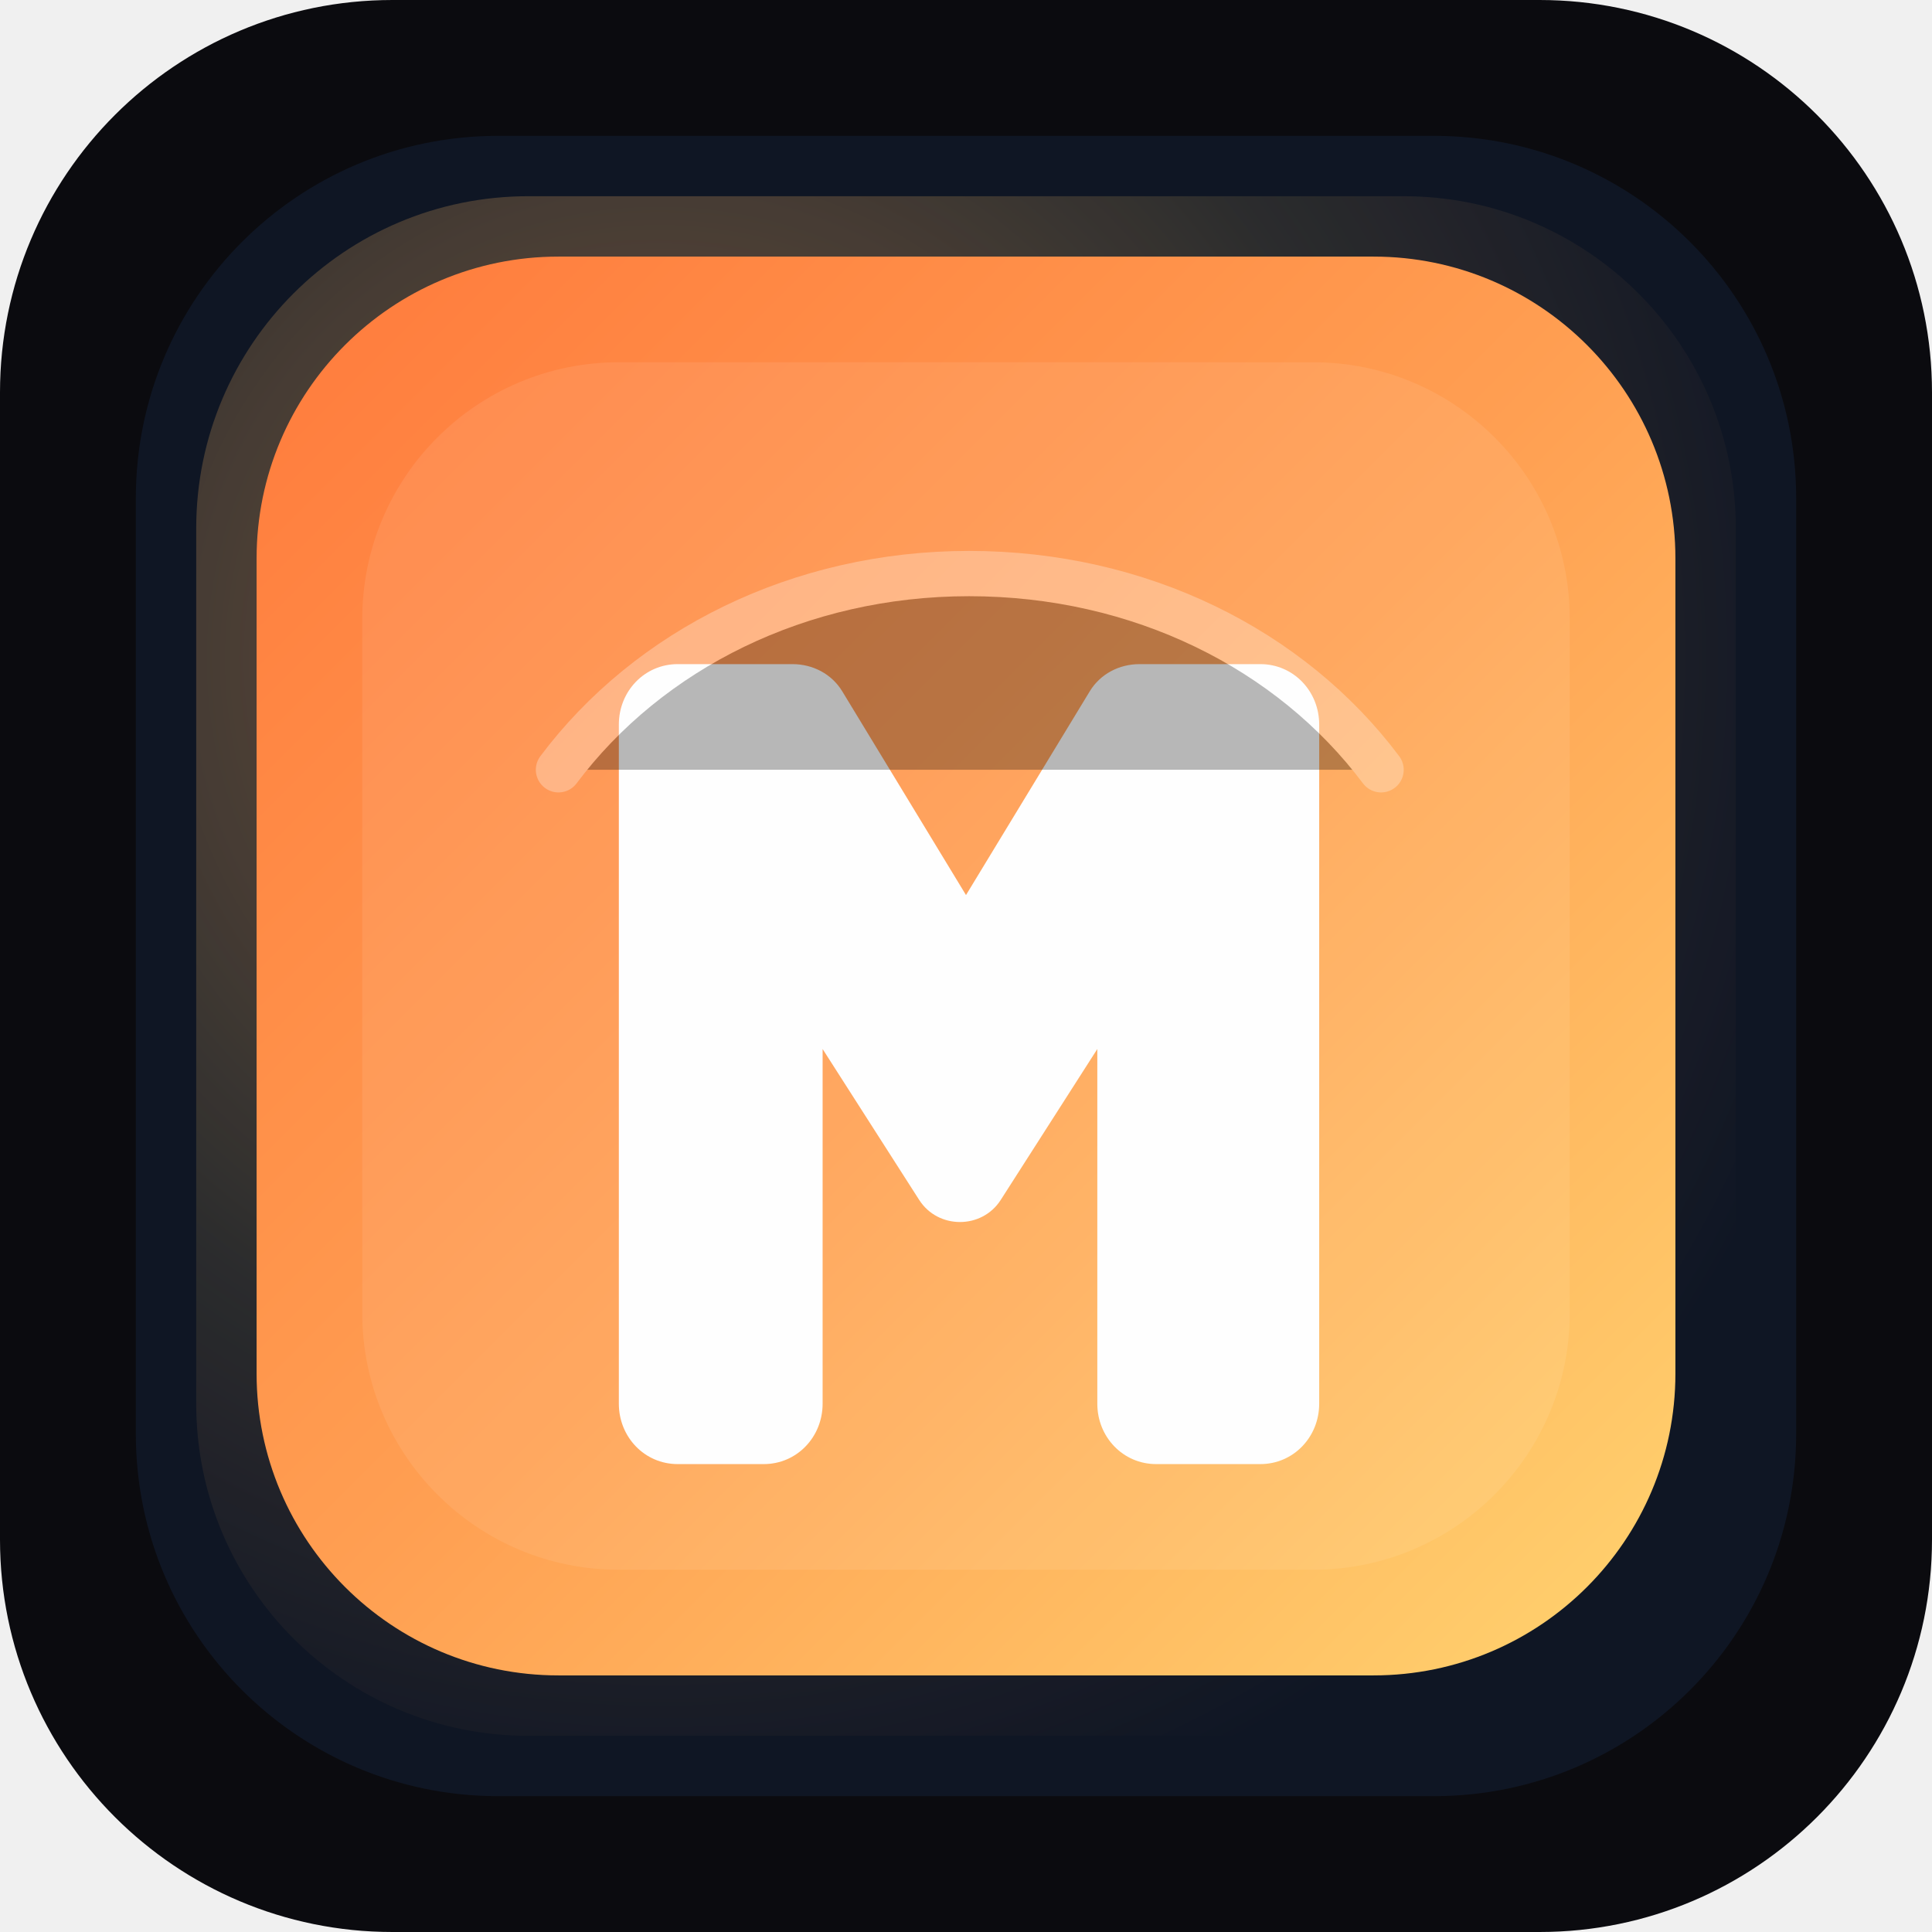
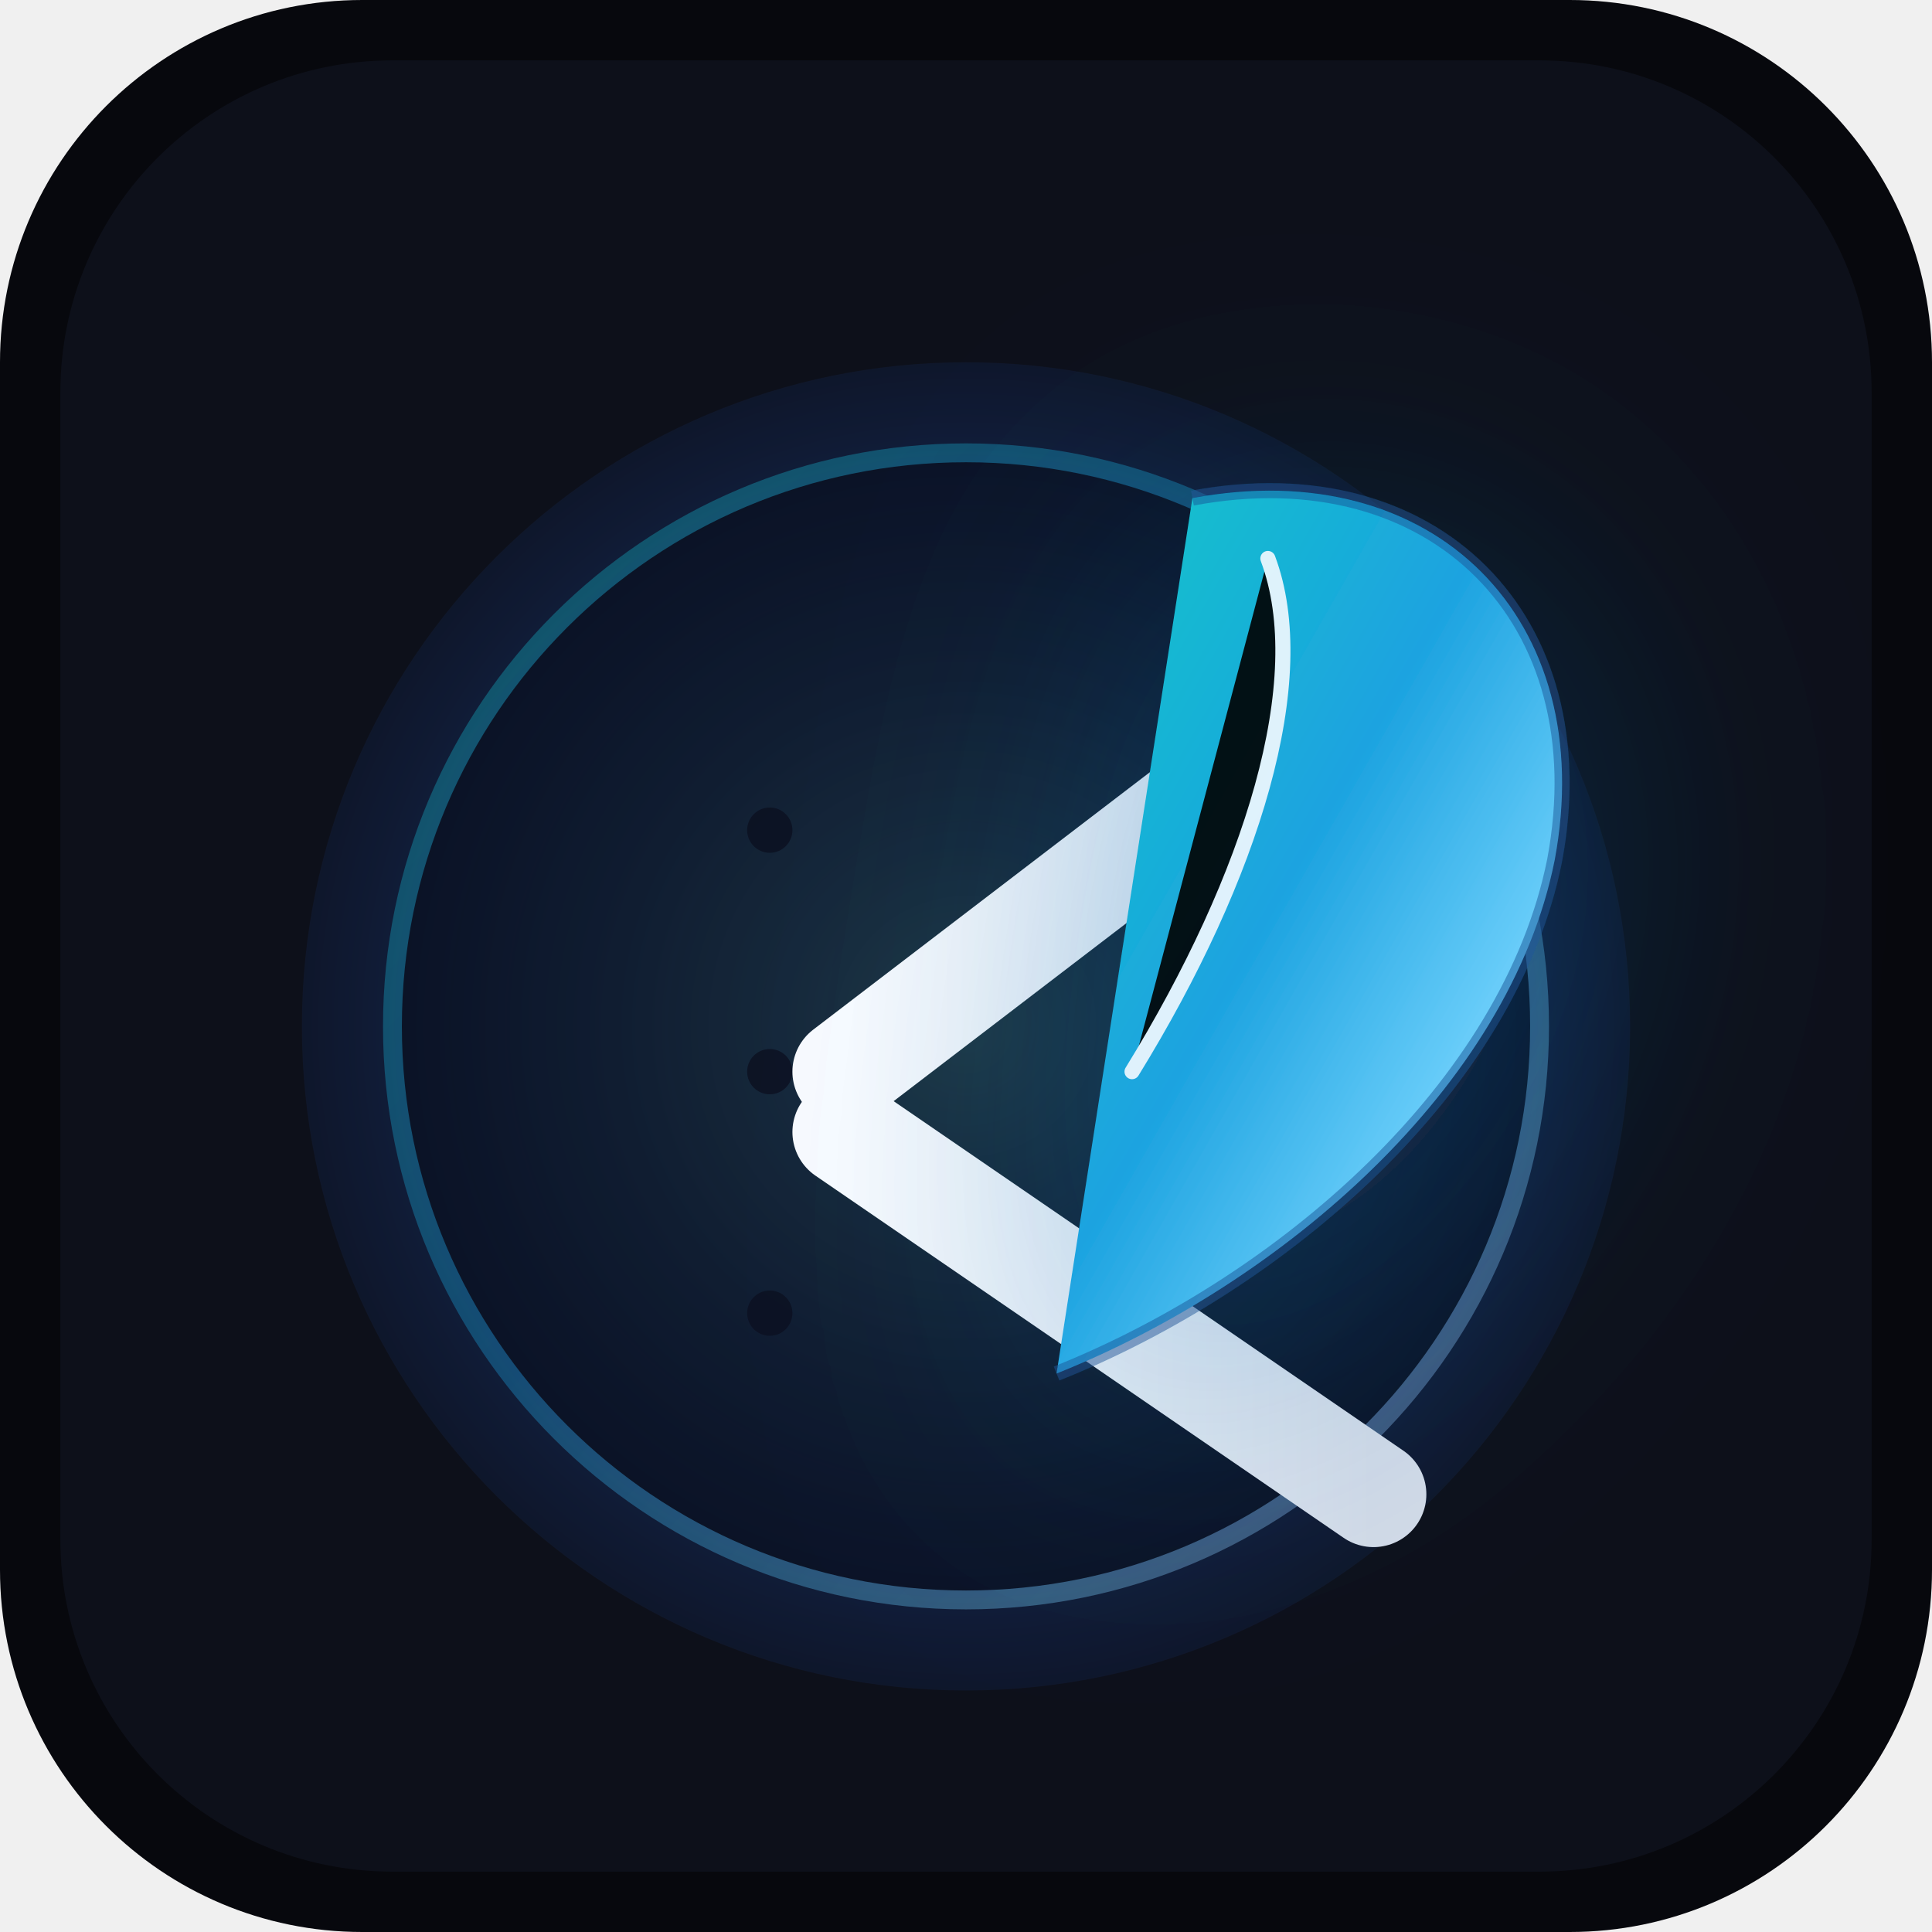
- <svg xmlns="http://www.w3.org/2000/svg" viewBox="0 0 256 256" role="img" aria-label="MindVibe universal icon">
+ <svg xmlns="http://www.w3.org/2000/svg" viewBox="0 0 256 256" role="img" aria-label="KIAAN MindVibe Companion icon">
  <defs>
-     <linearGradient id="mvSunrise" x1="0%" y1="0%" x2="100%" y2="100%">
-       <stop offset="0%" stop-color="#ff7a3c" />
-       <stop offset="50%" stop-color="#ff9f52" />
-       <stop offset="100%" stop-color="#ffd36f" />
+     <linearGradient id="flute" x1="0%" y1="0%" x2="100%" y2="100%">
+       <stop offset="0%" stop-color="#d6a240" />
+       <stop offset="45%" stop-color="#f5c56a" />
+       <stop offset="100%" stop-color="#c0c7d4" />
    </linearGradient>
-     <radialGradient id="mvAura" cx="30%" cy="30%" r="80%">
-       <stop offset="0%" stop-color="rgba(255, 147, 89, 0.42)" />
-       <stop offset="60%" stop-color="rgba(255, 208, 112, 0.12)" />
-       <stop offset="100%" stop-color="rgba(255, 147, 89, 0)" />
+     <linearGradient id="kArmIcon" x1="0%" y1="0%" x2="100%" y2="0%">
+       <stop offset="0%" stop-color="#f8fbff" />
+       <stop offset="100%" stop-color="#d2dae7" />
+     </linearGradient>
+     <linearGradient id="featherIcon" x1="0%" y1="0%" x2="100%" y2="100%">
+       <stop offset="0%" stop-color="#12c8c7" />
+       <stop offset="45%" stop-color="#1ca3e0" />
+       <stop offset="78%" stop-color="#7ad6ff" />
+       <stop offset="100%" stop-color="#c5b7ff" />
+     </linearGradient>
+     <radialGradient id="auraIcon" cx="50%" cy="50%" r="70%">
+       <stop offset="0%" stop-color="rgba(106,215,255,0.35)" />
+       <stop offset="60%" stop-color="rgba(37,99,235,0.16)" />
+       <stop offset="100%" stop-color="rgba(6,9,18,0)" />
    </radialGradient>
  </defs>
-   <rect width="256" height="256" rx="52" fill="#0b0b0f" />
-   <rect x="18" y="18" width="220" height="220" rx="48" fill="#0f1624" />
-   <rect x="26" y="26" width="204" height="204" rx="44" fill="url(#mvAura)" />
-   <rect x="34" y="34" width="188" height="188" rx="40" fill="url(#mvSunrise)" />
-   <rect x="48" y="48" width="160" height="160" rx="34" fill="rgba(255,255,255,0.08)" />
-   <path fill="#fefefe" d="M82 186V96c0-4.4 3.4-8 7.8-8h15.2c2.7 0 5.2 1.3 6.6 3.6l16.4 27 16.4-27c1.4-2.3 3.9-3.6 6.6-3.6H167c4.4 0 7.8 3.6 7.8 8v90c0 4.4-3.4 8-7.8 8h-13.8c-4.4 0-7.8-3.6-7.8-8v-47l-12.8 20c-2.5 3.9-8.3 3.9-10.8 0l-12.8-20v47c0 4.4-3.4 8-7.8 8H89.8c-4.4 0-7.8-3.6-7.8-8Z" />
-   <path d="M74 102c12-16 32-26 54.4-26 22.6 0 42.6 10 54.6 26" stroke="#fff" stroke-width="6" stroke-linecap="round" opacity="0.28" />
+   <rect width="256" height="256" rx="48" fill="#07080d" />
+   <rect x="8" y="8" width="240" height="240" rx="44" fill="#0d101a" />
+   <circle cx="128" cy="136" r="88" fill="url(#auraIcon)" />
+   <circle cx="128" cy="136" r="76" stroke="url(#featherIcon)" stroke-width="2.5" opacity="0.35" />
+   <line x1="102" y1="66" x2="102" y2="206" stroke="url(#flute)" stroke-width="14" stroke-linecap="round" />
+   <g fill="#0b1020" opacity="0.82">
+     <circle cx="102" cy="110" r="3" />
+     <circle cx="102" cy="142" r="3" />
+     <circle cx="102" cy="174" r="3" />
+   </g>
+   <path d="M112 142 L180 90" stroke="url(#kArmIcon)" stroke-width="14" stroke-linecap="round" />
+   <path d="M112 150 L182 198" stroke="url(#kArmIcon)" stroke-width="14" stroke-linecap="round" />
+   <path d="M158 66 C190 60 212 82 206 114 C200 144 170 170 140 182" fill="url(#featherIcon)" stroke="rgba(27,86,152,0.5)" stroke-width="2" filter="drop-shadow(0 8px 22px rgba(32,120,190,0.32))" />
+   <path d="M168 74 C174 90 166 116 150 142" stroke="#f4f9ff" stroke-width="2" stroke-linecap="round" opacity="0.9" />
</svg>
